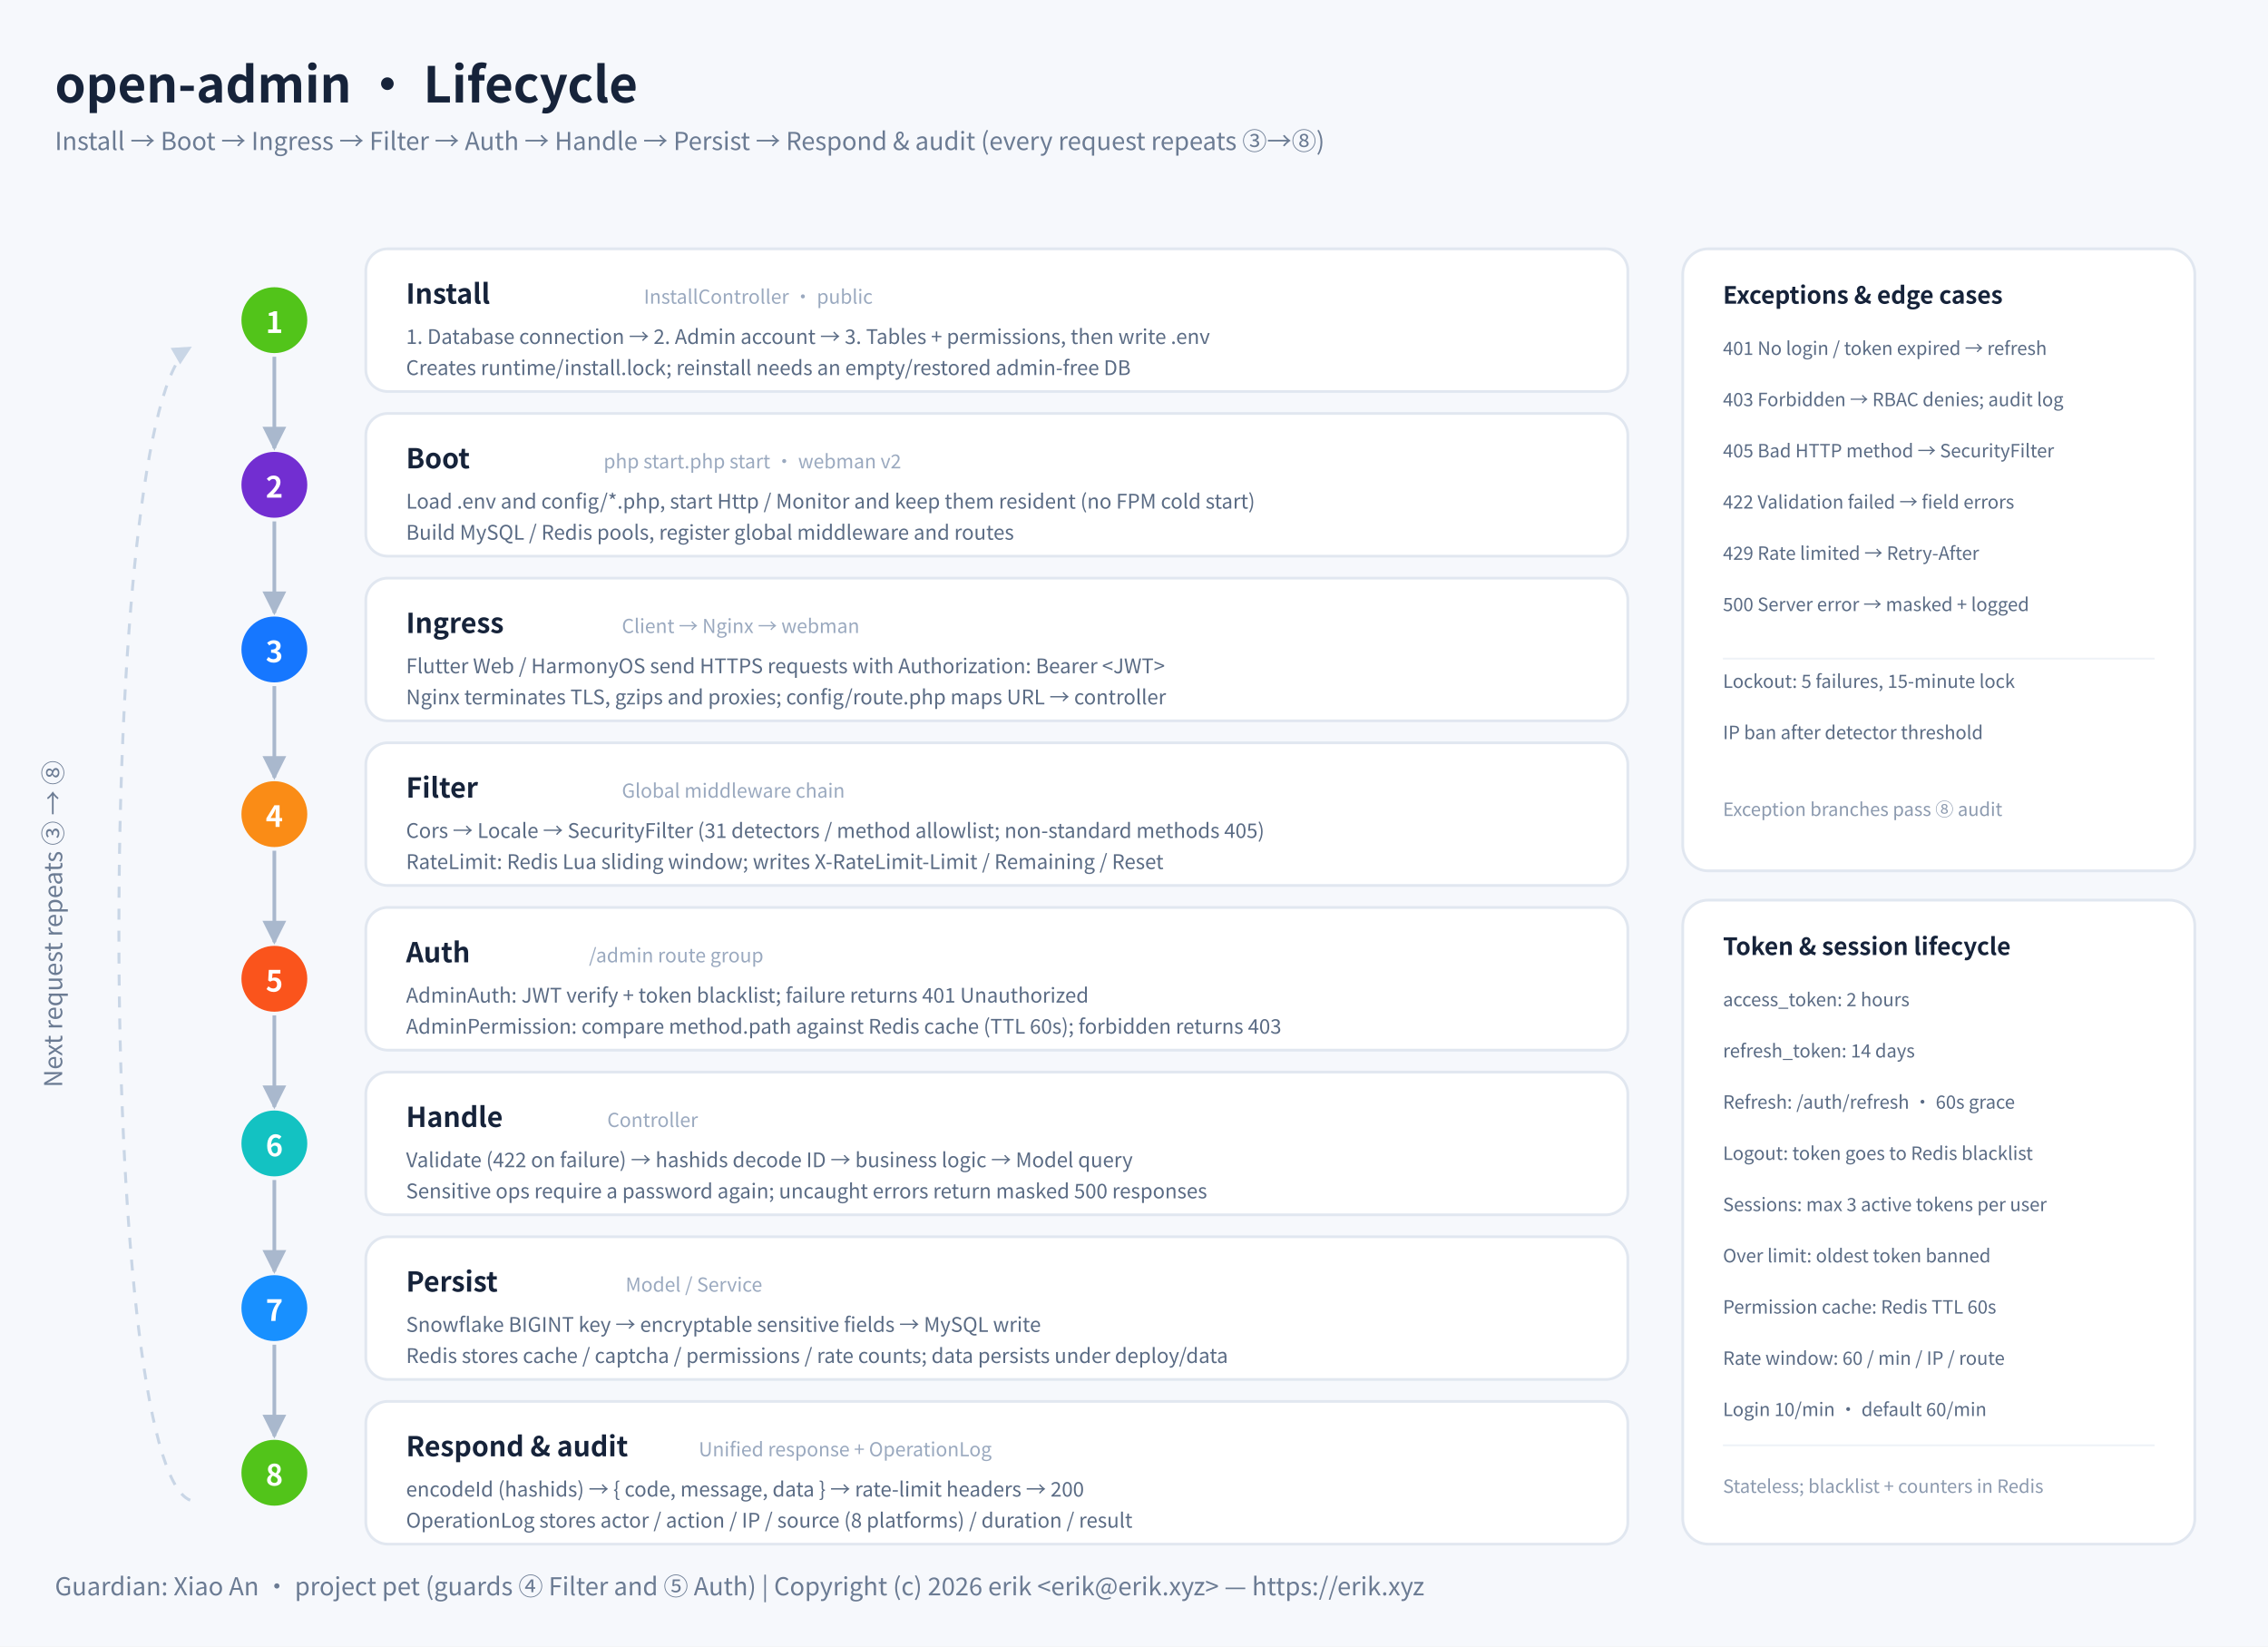
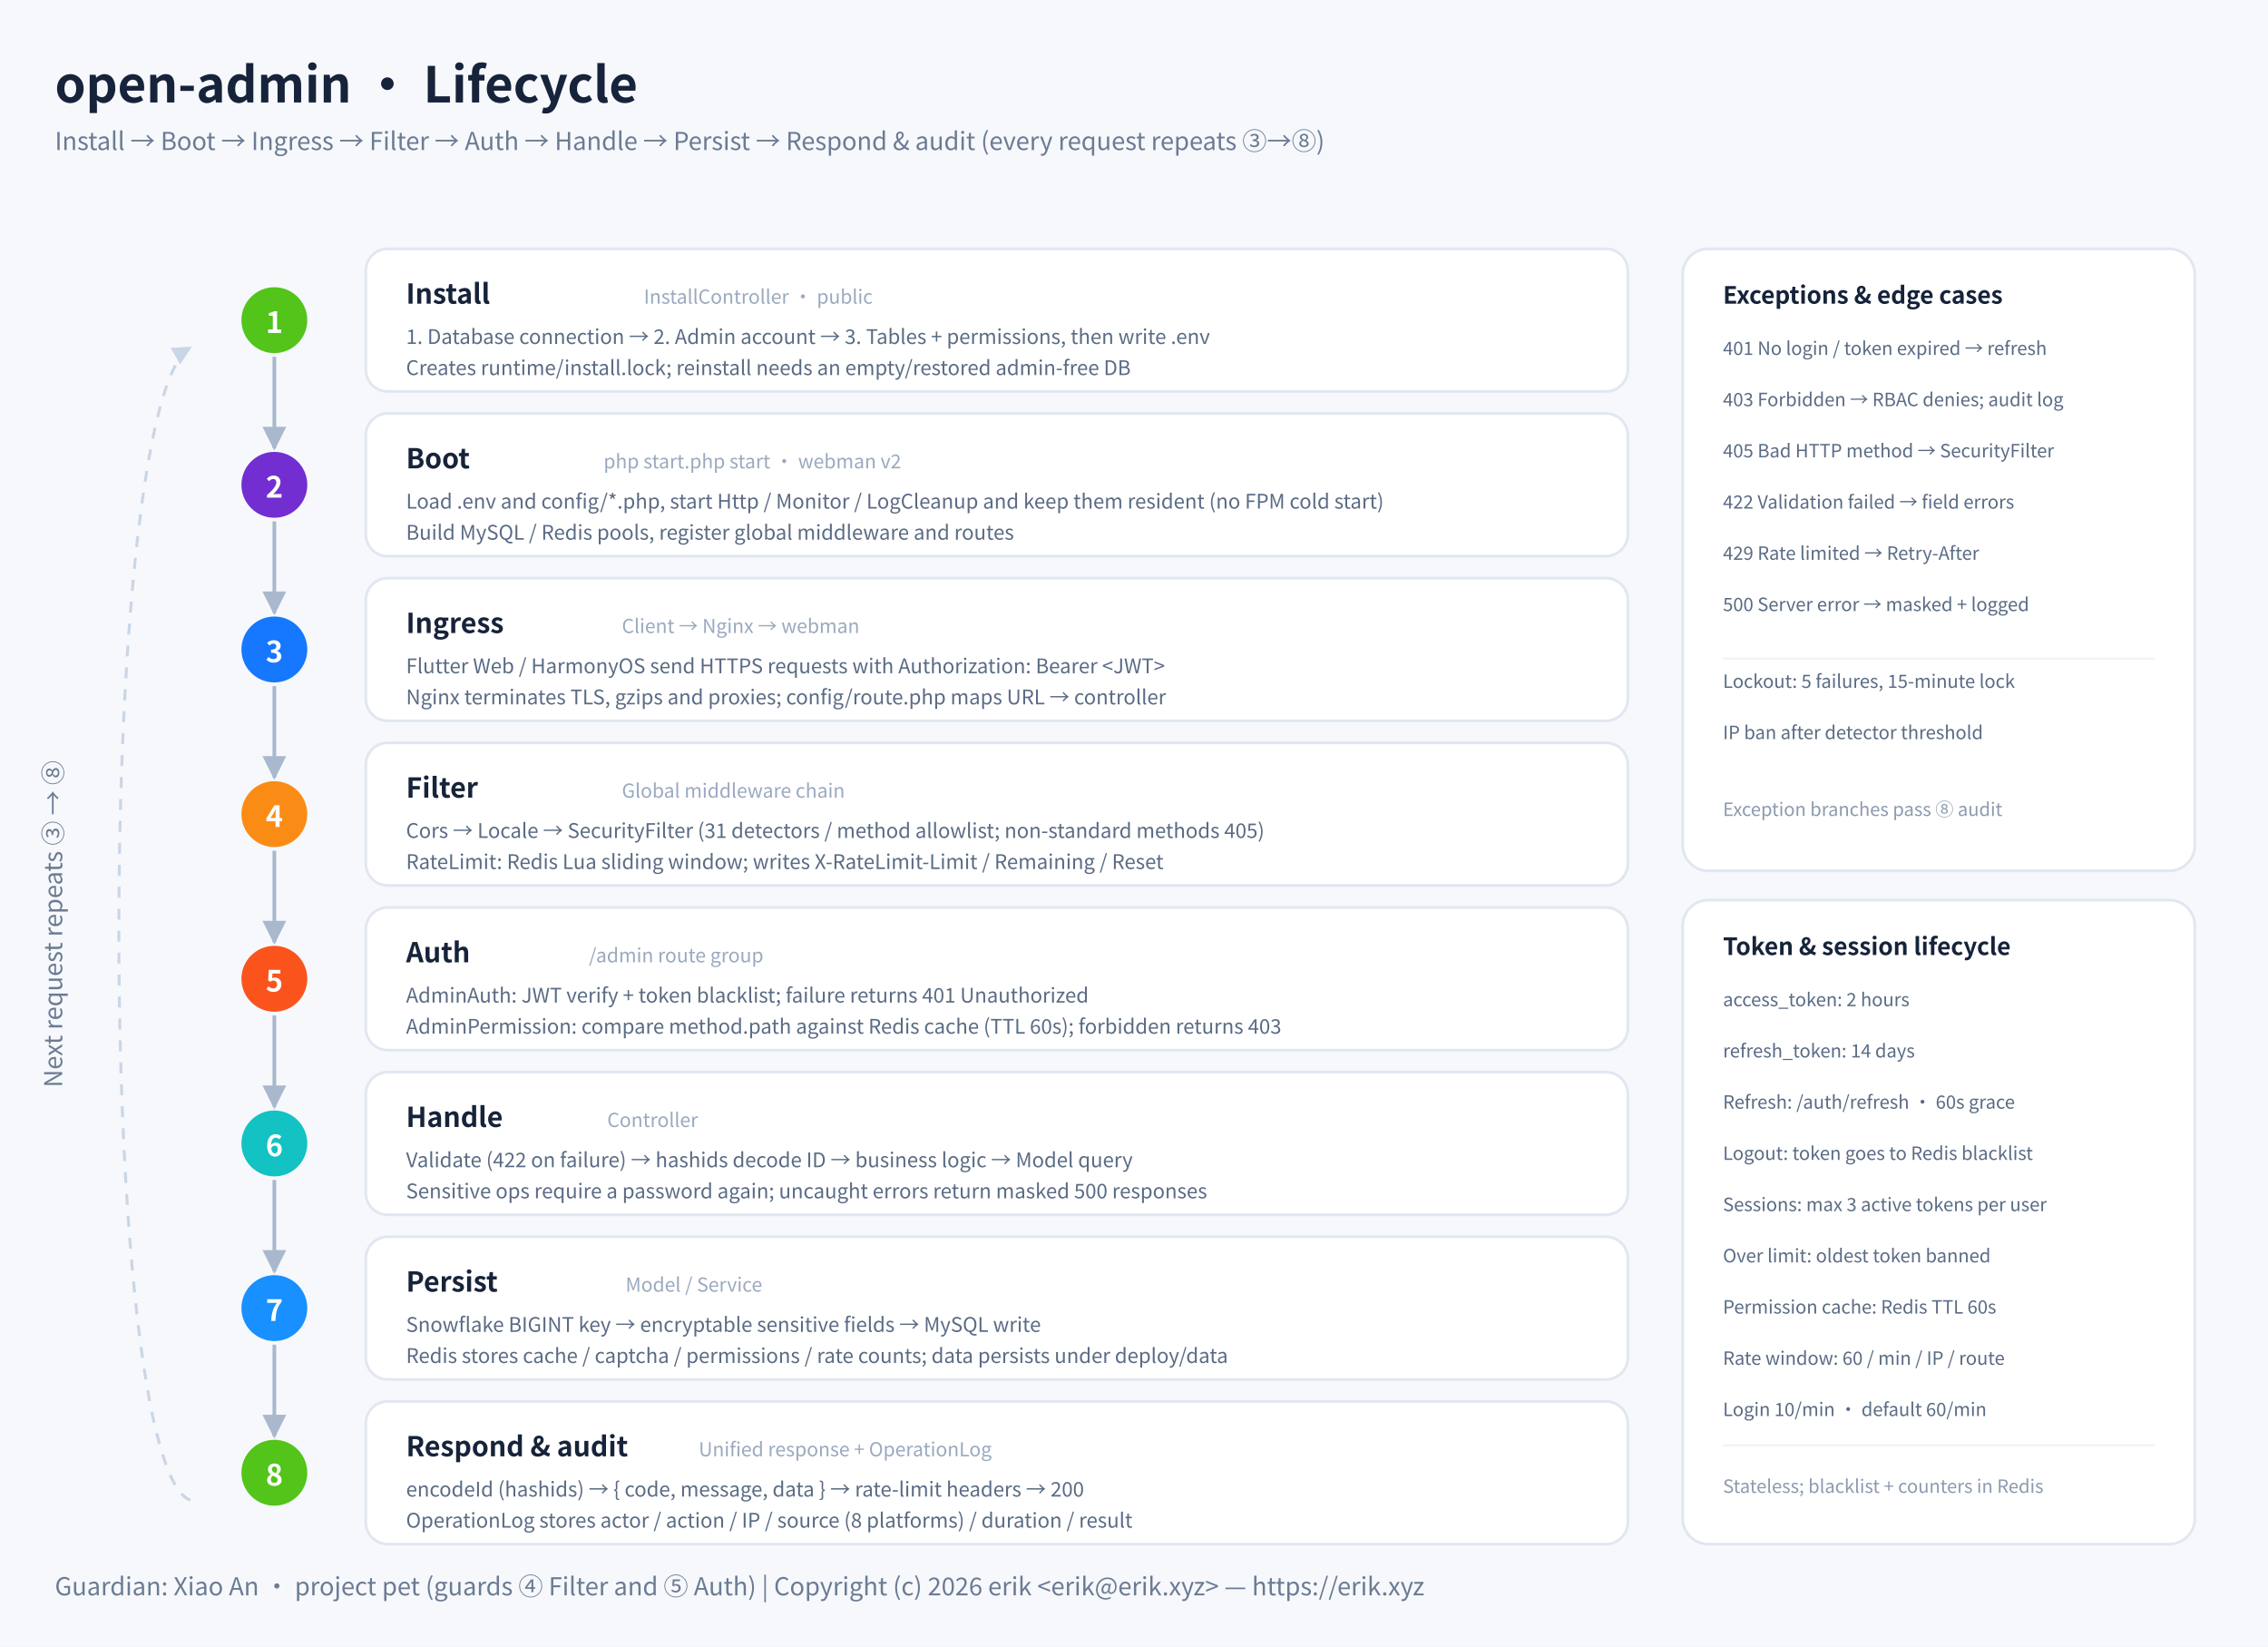
<svg xmlns="http://www.w3.org/2000/svg" viewBox="0 0 1240 900" width="1240" height="900" role="img" aria-label="open-admin lifecycle diagram">
  <defs>
    <marker id="lcArw" viewBox="0 0 10 10" refX="9" refY="5" markerWidth="6.5" markerHeight="6.5" orient="auto-start-reverse">
      <path d="M 0 0 L 10 5 L 0 10 z" fill="#A9B8CD" />
    </marker>
    <marker id="lcArwSoft" viewBox="0 0 10 10" refX="9" refY="5" markerWidth="6.5" markerHeight="6.5" orient="auto-start-reverse">
      <path d="M 0 0 L 10 5 L 0 10 z" fill="#C9D6E6" />
    </marker>
    <style>
      text { font-family: system-ui, -apple-system, "PingFang SC", "Microsoft YaHei", "Noto Sans CJK SC", "Segoe UI", sans-serif; }
      .t1 { font-size: 27px; font-weight: 700; fill: #16233A; }
      .t2 { font-size: 13.5px; fill: #6B7B93; }
      .card { fill: #FFFFFF; stroke: #E1E7F0; stroke-width: 1.5; }
      .sTitle { font-size: 15px; font-weight: 700; fill: #16233A; }
      .sWhere { font-size: 10.5px; fill: #9AA9BF; }
      .sItem { font-size: 11px; fill: #5A6B84; }
      .badge { font-size: 16px; font-weight: 700; fill: #FFFFFF; }
      .railT { font-size: 13px; font-weight: 700; fill: #16233A; }
      .railI { font-size: 10px; fill: #5A6B84; }
      .ctr { text-anchor: middle; }
    </style>
  </defs>
  <rect width="1240" height="900" fill="#F6F8FC" />
  <text class="t1" x="30" y="56">open-admin · Lifecycle</text>
  <text class="t2" x="30" y="82">Install → Boot → Ingress → Filter → Auth → Handle → Persist → Respond &amp; audit (every request repeats ③→⑧)</text>
  <path d="M 104 820 C 52 800 52 220 104 190" fill="none" stroke="#C9D6E6" stroke-width="1.6" stroke-dasharray="6 6" marker-end="url(#lcArwSoft)" />
  <text class="t2" x="34" y="505" text-anchor="middle" font-size="10.5" fill="#9AA9BF" transform="rotate(-90 34 505)">Next request repeats ③ → ⑧</text>
  <circle cx="150" cy="175" r="18" fill="#52C41A" />
  <text class="badge ctr" x="150" y="182">1</text>
  <rect class="card" x="200" y="136" width="690" height="78" rx="12" />
  <text class="sTitle" x="222" y="166">Install</text>
  <text class="sWhere" x="352" y="166">InstallController · public</text>
  <text class="sItem" x="222" y="188">1. Database connection → 2. Admin account → 3. Tables + permissions, then write .env</text>
  <text class="sItem" x="222" y="205">Creates runtime/install.lock; reinstall needs an empty/restored admin-free DB</text>
  <path d="M 150 195 L 150 245" stroke="#A9B8CD" stroke-width="2" marker-end="url(#lcArw)" />
  <circle cx="150" cy="265" r="18" fill="#722ED1" />
  <text class="badge ctr" x="150" y="272">2</text>
  <rect class="card" x="200" y="226" width="690" height="78" rx="12" />
  <text class="sTitle" x="222" y="256">Boot</text>
  <text class="sWhere" x="330" y="256">php start.php start · webman v2</text>
-   <text class="sItem" x="222" y="278">Load .env and config/*.php, start Http / Monitor and keep them resident (no FPM cold start)</text>
+   <text class="sItem" x="222" y="278">Load .env and config/*.php, start Http / Monitor / LogCleanup and keep them resident (no FPM cold start)</text>
  <text class="sItem" x="222" y="295">Build MySQL / Redis pools, register global middleware and routes</text>
  <path d="M 150 285 L 150 335" stroke="#A9B8CD" stroke-width="2" marker-end="url(#lcArw)" />
  <circle cx="150" cy="355" r="18" fill="#1677FF" />
  <text class="badge ctr" x="150" y="362">3</text>
  <rect class="card" x="200" y="316" width="690" height="78" rx="12" />
  <text class="sTitle" x="222" y="346">Ingress</text>
  <text class="sWhere" x="340" y="346">Client → Nginx → webman</text>
  <text class="sItem" x="222" y="368">Flutter Web / HarmonyOS send HTTPS requests with Authorization: Bearer &lt;JWT&gt;</text>
  <text class="sItem" x="222" y="385">Nginx terminates TLS, gzips and proxies; config/route.php maps URL → controller</text>
  <path d="M 150 375 L 150 425" stroke="#A9B8CD" stroke-width="2" marker-end="url(#lcArw)" />
  <circle cx="150" cy="445" r="18" fill="#FA8C16" />
  <text class="badge ctr" x="150" y="452">4</text>
  <rect class="card" x="200" y="406" width="690" height="78" rx="12" />
  <text class="sTitle" x="222" y="436">Filter</text>
  <text class="sWhere" x="340" y="436">Global middleware chain</text>
  <text class="sItem" x="222" y="458">Cors → Locale → SecurityFilter (31 detectors / method allowlist; non-standard methods 405)</text>
  <text class="sItem" x="222" y="475">RateLimit: Redis Lua sliding window; writes X-RateLimit-Limit / Remaining / Reset</text>
  <path d="M 150 465 L 150 515" stroke="#A9B8CD" stroke-width="2" marker-end="url(#lcArw)" />
  <circle cx="150" cy="535" r="18" fill="#FA541C" />
  <text class="badge ctr" x="150" y="542">5</text>
  <rect class="card" x="200" y="496" width="690" height="78" rx="12" />
  <text class="sTitle" x="222" y="526">Auth</text>
  <text class="sWhere" x="322" y="526">/admin route group</text>
  <text class="sItem" x="222" y="548">AdminAuth: JWT verify + token blacklist; failure returns 401 Unauthorized</text>
  <text class="sItem" x="222" y="565">AdminPermission: compare method.path against Redis cache (TTL 60s); forbidden returns 403</text>
  <path d="M 150 555 L 150 605" stroke="#A9B8CD" stroke-width="2" marker-end="url(#lcArw)" />
  <circle cx="150" cy="625" r="18" fill="#13C2C2" />
  <text class="badge ctr" x="150" y="632">6</text>
  <rect class="card" x="200" y="586" width="690" height="78" rx="12" />
  <text class="sTitle" x="222" y="616">Handle</text>
  <text class="sWhere" x="332" y="616">Controller</text>
  <text class="sItem" x="222" y="638">Validate (422 on failure) → hashids decode ID → business logic → Model query</text>
  <text class="sItem" x="222" y="655">Sensitive ops require a password again; uncaught errors return masked 500 responses</text>
  <path d="M 150 645 L 150 695" stroke="#A9B8CD" stroke-width="2" marker-end="url(#lcArw)" />
  <circle cx="150" cy="715" r="18" fill="#1890FF" />
  <text class="badge ctr" x="150" y="722">7</text>
  <rect class="card" x="200" y="676" width="690" height="78" rx="12" />
  <text class="sTitle" x="222" y="706">Persist</text>
  <text class="sWhere" x="342" y="706">Model / Service</text>
  <text class="sItem" x="222" y="728">Snowflake BIGINT key → encryptable sensitive fields → MySQL write</text>
  <text class="sItem" x="222" y="745">Redis stores cache / captcha / permissions / rate counts; data persists under deploy/data</text>
  <path d="M 150 735 L 150 785" stroke="#A9B8CD" stroke-width="2" marker-end="url(#lcArw)" />
  <circle cx="150" cy="805" r="18" fill="#52C41A" />
  <text class="badge ctr" x="150" y="812">8</text>
  <rect class="card" x="200" y="766" width="690" height="78" rx="12" />
  <text class="sTitle" x="222" y="796">Respond &amp; audit</text>
  <text class="sWhere" x="382" y="796">Unified response + OperationLog</text>
  <text class="sItem" x="222" y="818">encodeId (hashids) → { code, message, data } → rate-limit headers → 200</text>
  <text class="sItem" x="222" y="835">OperationLog stores actor / action / IP / source (8 platforms) / duration / result</text>
  <rect class="card" x="920" y="136" width="280" height="340" rx="14" stroke="#FFD8BF" />
  <text class="railT" x="942" y="166" fill="#AD4E00">Exceptions &amp; edge cases</text>
  <g class="railI">
    <text x="942" y="194">401 No login / token expired → refresh</text>
    <text x="942" y="222">403 Forbidden → RBAC denies; audit log</text>
    <text x="942" y="250">405 Bad HTTP method → SecurityFilter</text>
    <text x="942" y="278">422 Validation failed → field errors</text>
    <text x="942" y="306">429 Rate limited → Retry-After</text>
    <text x="942" y="334">500 Server error → masked + logged</text>
    <text x="942" y="376">Lockout: 5 failures, 15-minute lock</text>
    <text x="942" y="404">IP ban after detector threshold</text>
    <text x="942" y="446" fill="#8C9AAF">Exception branches pass ⑧ audit</text>
  </g>
  <line x1="942" y1="360" x2="1178" y2="360" stroke="#EEF2F7" />
  <rect class="card" x="920" y="492" width="280" height="352" rx="14" stroke="#BEDAFF" />
  <text class="railT" x="942" y="522" fill="#1677FF">Token &amp; session lifecycle</text>
  <g class="railI">
    <text x="942" y="550">access_token: 2 hours</text>
    <text x="942" y="578">refresh_token: 14 days</text>
    <text x="942" y="606">Refresh: /auth/refresh · 60s grace</text>
    <text x="942" y="634">Logout: token goes to Redis blacklist</text>
    <text x="942" y="662">Sessions: max 3 active tokens per user</text>
    <text x="942" y="690">Over limit: oldest token banned</text>
    <text x="942" y="718">Permission cache: Redis TTL 60s</text>
    <text x="942" y="746">Rate window: 60 / min / IP / route</text>
    <text x="942" y="774">Login 10/min · default 60/min</text>
    <text x="942" y="816" fill="#8C9AAF">Stateless; blacklist + counters in Redis</text>
  </g>
  <line x1="942" y1="790" x2="1178" y2="790" stroke="#EEF2F7" />
  <text class="t2" x="30" y="872" font-size="11.5">
    Guardian: Xiao An · project pet (guards ④ Filter and ⑤ Auth) | Copyright (c) 2026 erik &lt;erik@erik.xyz&gt; — https://erik.xyz
  </text>
</svg>
